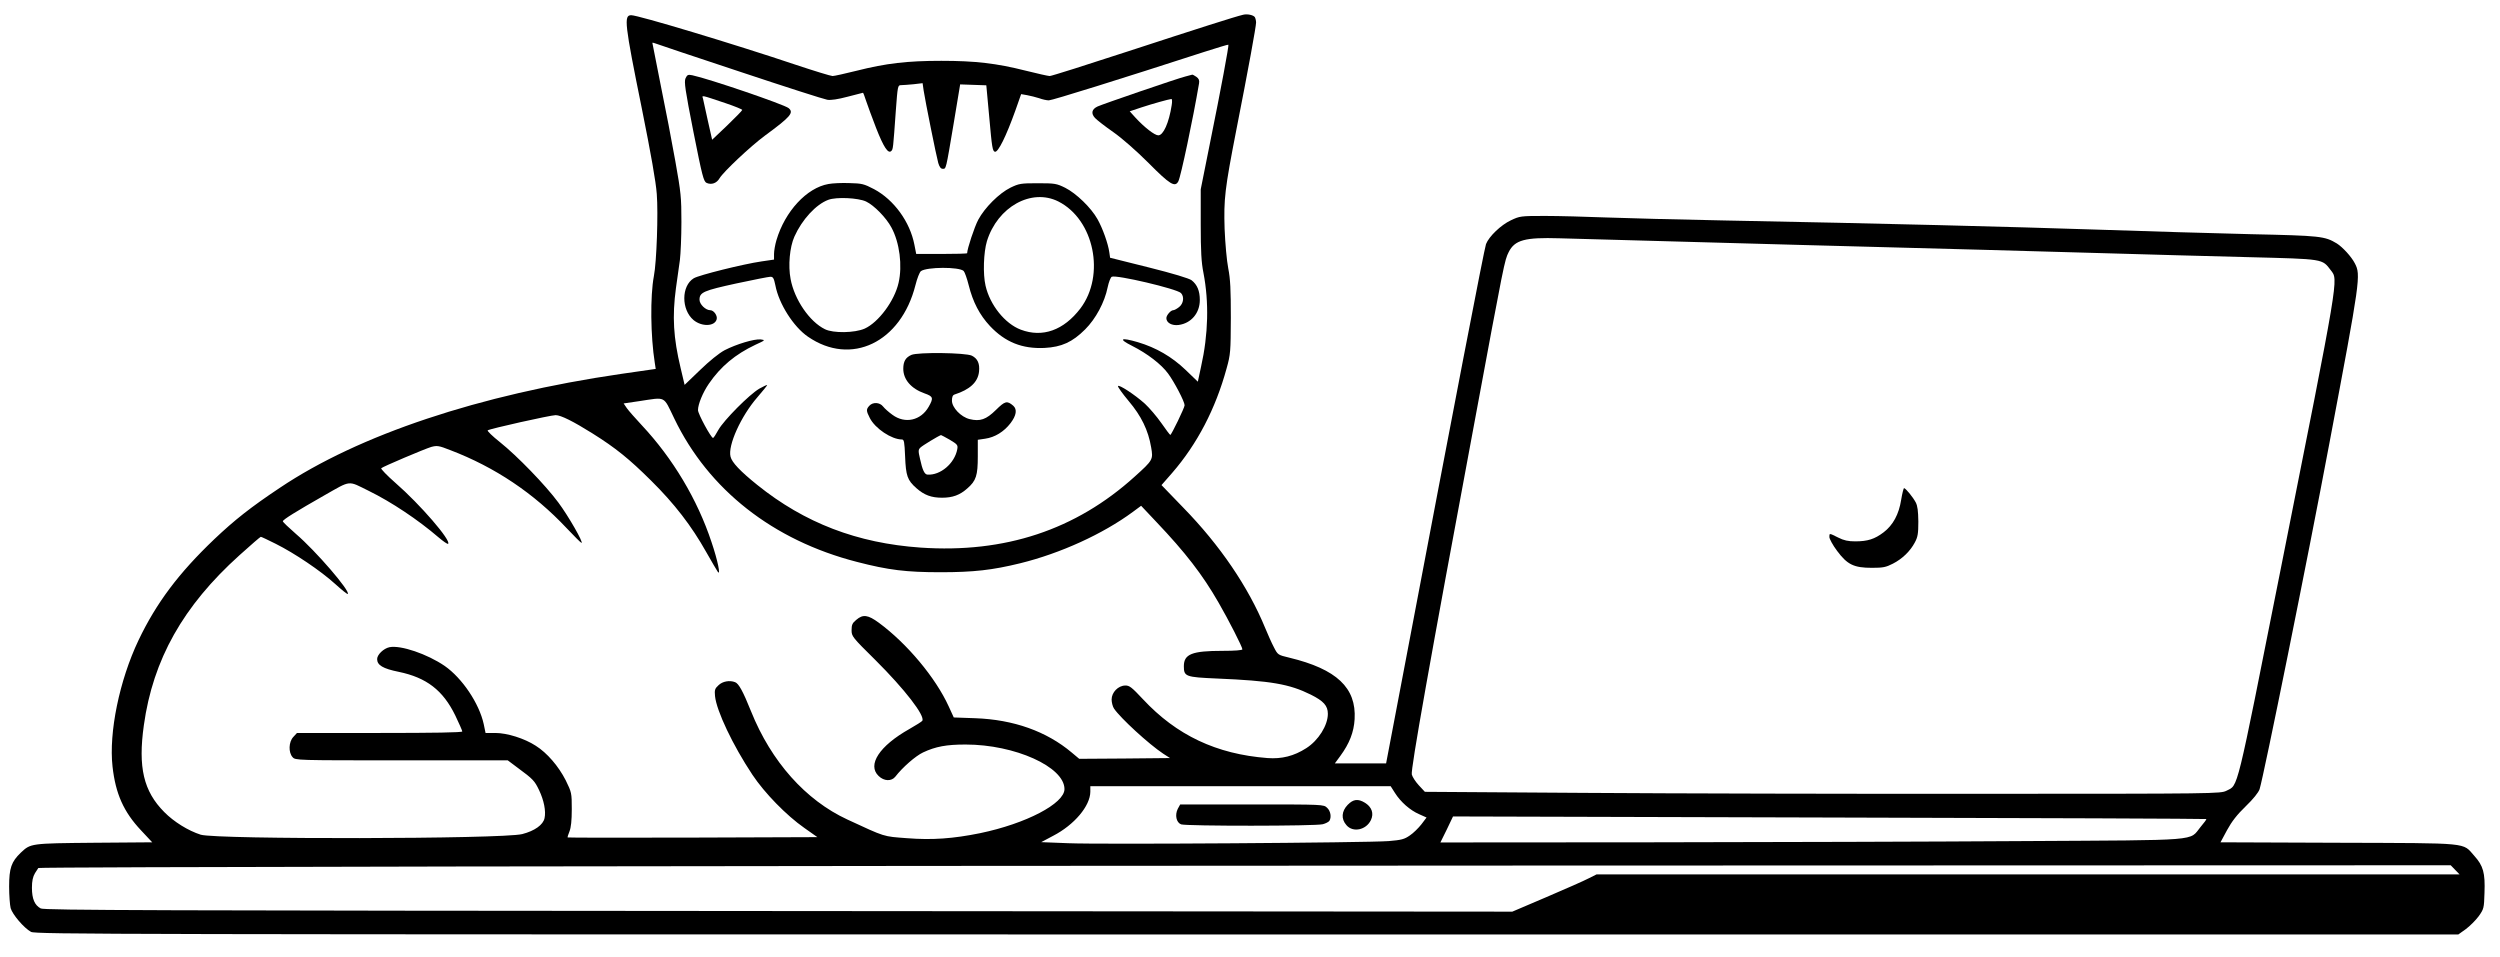
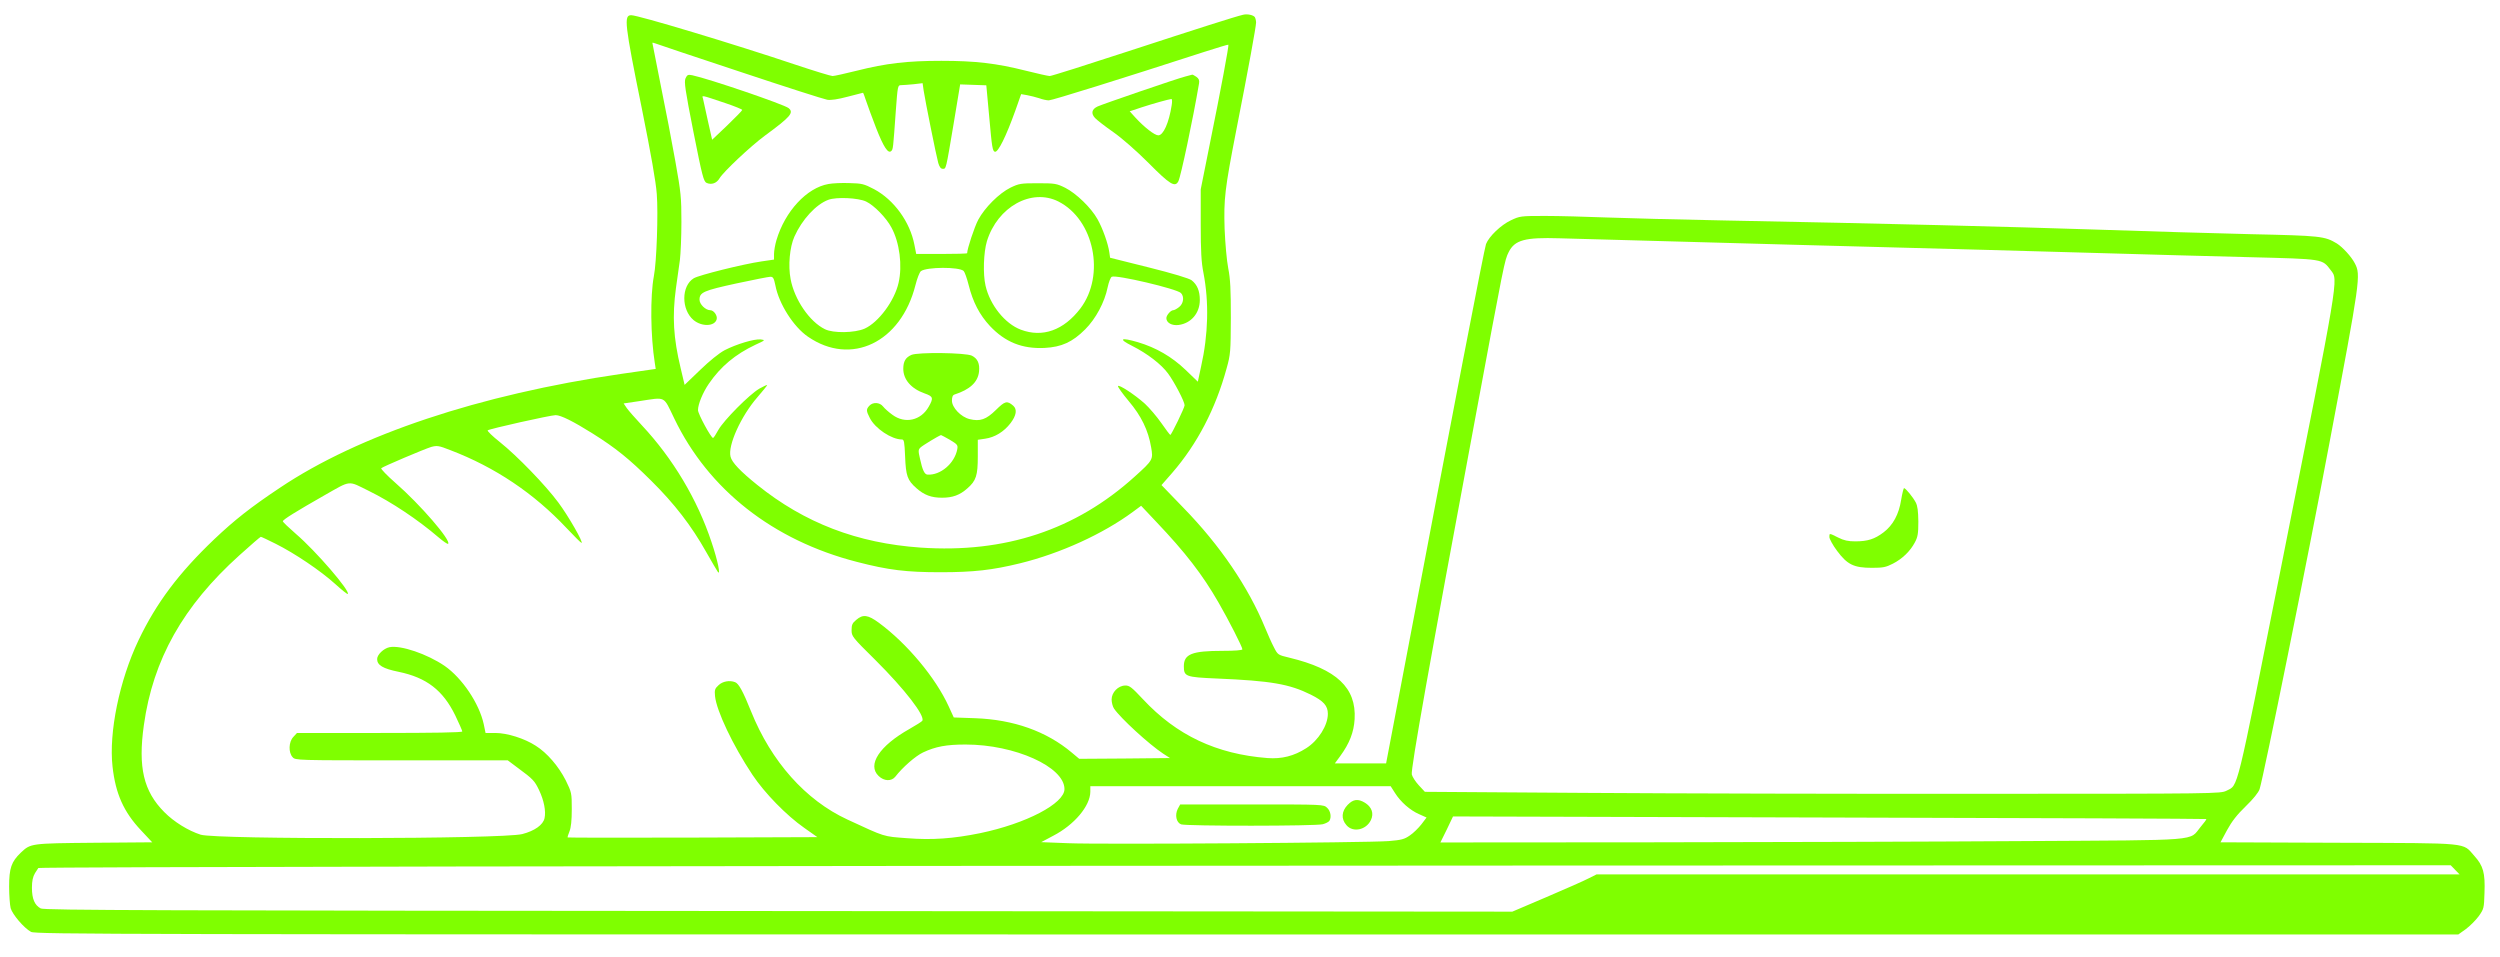
- <svg xmlns="http://www.w3.org/2000/svg" version="1.0" viewBox="0 0 1644 629" preserveAspectRatio="xMidYMid meet" width="100%">
+ <svg xmlns="http://www.w3.org/2000/svg" version="1.0" viewBox="0 0 1644 629" preserveAspectRatio="xMidYMid meet" width="100%" fill="chartreuse">
  <path d="M 817.5 9.7 c -5.2 1.2 -29.3 8.9 -75.2 23.9 c -27.5 9 -50.9 16.4 -52 16.4 c -1 0 -8.1 -1.6 -15.7 -3.5 c -19.4 -4.9 -33.3 -6.5 -55.6 -6.5 c -22.3 0 -36.2 1.6 -55.6 6.5 c -7.6 1.9 -14.8 3.5 -15.9 3.5 c -1.1 0 -12.2 -3.4 -24.5 -7.5 c -40.5 -13.6 -103.3 -32.5 -107.9 -32.5 c -5 0 -4.4 5.3 7 61.5 c 6 29.9 9.2 47.9 9.8 56.1 c 1 12.6 -0.1 44.8 -1.9 53.9 c -2.5 13.3 -2.2 39.6 0.6 57.2 l 0.6 3.9 l -22.9 3.3 c -93.1 13.6 -172.3 40 -224.3 74.9 c -19.2 12.8 -29.8 21.2 -43 33.7 c -23.5 22.4 -38.2 42 -49.9 66.5 c -12.6 26.5 -19.6 60.7 -17.1 83.1 c 2 17.9 7.3 29.8 18.8 42 l 7.3 7.8 l -38.3 0.3 c -42 0.4 -41.6 0.4 -48.2 6.6 c -6.1 5.9 -7.6 10 -7.6 22.2 c 0 5.8 0.5 12.2 1 14.2 c 1.2 4.2 8.8 13.1 13.4 15.6 c 2.9 1.6 50.3 1.7 799.6 1.7 l 796.6 0 l 4.9 -3.5 c 2.7 -2 6.5 -5.8 8.5 -8.5 c 3.4 -4.8 3.5 -5.3 3.8 -15.3 c 0.5 -13.3 -0.8 -17.8 -6.7 -24.4 c -8 -8.9 -1.5 -8.3 -89.2 -8.6 l -77.7 -0.3 l 4.3 -8 c 3.1 -5.7 6.6 -10.2 12.3 -15.7 c 5 -4.8 8.3 -9 9.1 -11.2 c 2.8 -9 31.5 -150.8 46 -228 c 20.3 -107.6 20.7 -110.1 16.6 -117.9 c -2.2 -4.3 -8 -10.6 -11.8 -13 c -8 -4.8 -10.6 -5.1 -56.5 -6.1 c -23.9 -0.6 -69.4 -1.9 -101.1 -3 c -57.5 -1.9 -139.3 -4 -244.1 -6 c -30.5 -0.6 -66.1 -1.5 -79 -2 c -12.9 -0.5 -30.9 -1 -40 -1 c -16.1 0 -16.6 0.1 -22.5 2.9 c -6.4 3 -14.3 10.5 -16.3 15.6 c -1.1 2.8 -21.2 107.2 -52.8 273.7 l -12.9 67.8 l -16.8 0 l -16.9 0 l 3.6 -4.9 c 6 -8.2 8.9 -15.6 9.4 -24.2 c 1.2 -20.6 -11.8 -32.9 -42.9 -40.4 c -7.5 -1.8 -7.6 -1.8 -10.2 -6.9 c -1.5 -2.8 -4 -8.5 -5.7 -12.6 c -11.1 -27 -29.7 -54.4 -53.9 -79.2 l -14.3 -14.8 l 7 -8 c 16.5 -19 28.6 -42.3 35.8 -68.7 c 2.6 -9.3 2.7 -11 2.8 -33.3 c 0 -18.6 -0.3 -25.4 -1.7 -32.5 c -1 -5.2 -2 -16.3 -2.4 -26 c -0.6 -19.7 0.1 -26 7.7 -65 c 7.9 -40.1 13 -68.1 13 -70.7 c 0 -1.2 -0.4 -2.8 -0.8 -3.5 c -0.9 -1.4 -5 -2.3 -7.7 -1.6 z m -331.1 37.4 c 29.7 9.9 55.6 18.2 57.6 18.5 c 2.4 0.4 7 -0.3 13.4 -2 c 5.4 -1.4 9.9 -2.6 10.1 -2.6 c 0.2 0 1.1 2.4 2 5.2 c 1 2.9 3.9 11 6.6 17.9 c 5 12.8 8 17.2 10 15.2 c 1.2 -1.2 1.2 -1.4 3 -26.6 c 1.2 -16.2 1.3 -16.7 3.4 -16.7 c 1.2 0 4.9 -0.3 8.2 -0.6 l 6 -0.7 l 0.7 4.9 c 1 6.6 8.3 43 9.6 47.6 c 0.8 2.6 1.7 3.8 2.9 3.8 c 2.3 0 2 1.3 7.2 -29.6 l 4.3 -25.9 l 8.6 0.3 l 8.6 0.3 l 2 21.7 c 1.7 19.1 2.1 21.7 3.7 22 c 2.1 0.4 7.3 -10.1 13.4 -27.1 l 3.8 -10.8 l 4 0.7 c 2.2 0.4 5.7 1.3 7.9 2 c 2.1 0.8 5 1.4 6.3 1.4 c 2.2 0 48 -14.3 102.3 -31.9 c 8.5 -2.7 15.6 -4.9 15.8 -4.7 c 0.4 0.5 -4.9 29.2 -12.1 64.6 l -6.1 30.5 l 0 23 c 0 17.7 0.4 25.1 1.8 32 c 3.7 19.3 3.2 40.4 -1.6 61.7 l -2.1 9.8 l -8.1 -7.8 c -9 -8.6 -19.3 -14.6 -31.4 -18.2 c -11.3 -3.3 -13 -2.2 -3.8 2.4 c 10.1 5.1 19.2 12.1 23.7 18.2 c 4.1 5.5 10.9 18.5 10.9 20.9 c 0 1.6 -8.7 19.5 -9.4 19.5 c -0.3 0 -2.9 -3.5 -5.9 -7.8 c -3 -4.3 -7.9 -10 -10.8 -12.7 c -6.8 -6.1 -17.3 -12.9 -17.7 -11.6 c -0.2 0.6 3 5 7 9.8 c 8.3 9.8 12.9 19.2 14.8 30.5 c 1.4 8 1.2 8.4 -10.8 19.2 c -38.8 35.1 -85.4 50.5 -140.8 46.7 c -41.7 -2.9 -76.3 -16.2 -107.4 -41.2 c -11.2 -9 -16.7 -14.8 -17.6 -18.6 c -1.9 -7.3 6.9 -26.7 17.6 -39 c 3.7 -4.3 6.7 -8 6.5 -8.1 c -0.2 -0.2 -2.5 0.9 -5.2 2.4 c -6.5 3.8 -23.3 20.7 -26.9 27.1 c -1.6 2.9 -3.1 5.3 -3.5 5.3 c -1.3 0 -9.9 -15.8 -9.9 -18.3 c 0 -3.9 3.2 -11.6 7.1 -17.3 c 7.8 -11.4 17.4 -19.4 30.7 -25.7 c 6.6 -3 6.6 -3.1 3.4 -3.5 c -4.3 -0.4 -15.9 3.1 -23.7 7.1 c -3.7 2 -9.9 7 -16.1 13 l -10.2 9.8 l -2.6 -11 c -4.8 -20 -5.6 -33.9 -3.1 -52.6 c 0.9 -6.1 2 -14.4 2.6 -18.5 c 0.5 -4.1 1 -15.4 1 -25 c 0 -16.1 -0.3 -19.3 -4 -40 c -2.2 -12.4 -6.5 -34.9 -9.6 -49.9 c -3 -15.1 -5.5 -27.7 -5.5 -27.9 c 0 -0.2 0.8 -0.1 1.8 0.3 c 0.9 0.4 26 8.8 55.6 18.6 z m 698.6 114 c 81.7 2.1 171 4.6 198.5 5.4 c 27.5 0.8 70.3 2 95 2.6 c 50.2 1.3 48.4 1 54.3 8.7 c 4.9 6.5 5.8 1.5 -33.1 196.9 c -29.7 149.4 -27.7 141.2 -35.6 145.3 c -3.9 1.9 -6.3 2 -160.3 2 c -86 0.1 -203.7 -0.2 -261.6 -0.6 l -105.2 -0.7 l -4 -4.3 c -2.2 -2.4 -4.2 -5.5 -4.6 -7.1 c -0.8 -3.1 11.7 -73.6 41.2 -231.5 c 19.8 -106.7 19.8 -106.5 22.5 -112 c 4 -8 10.7 -9.8 33.4 -9.1 c 6.1 0.2 77.8 2.2 159.5 4.4 z m -741.6 114.1 c 22.5 46.8 64.9 80.1 120.1 94.3 c 20.8 5.4 32.4 6.8 55 6.8 c 21.7 0 34.1 -1.4 52.4 -5.9 c 26.4 -6.5 54.3 -19.2 74.1 -33.8 l 5.4 -4 l 9.9 10.5 c 19.2 20.2 30.5 34.8 41.1 53.3 c 6.6 11.4 15.6 29.1 15.6 30.6 c 0 0.6 -4.9 1 -13.1 1 c -20 0 -25.4 2.1 -25.4 10.1 c 0 6.8 1.1 7.2 21.8 8.1 c 35.5 1.5 47.6 3.6 61.7 10.6 c 8.4 4.2 11.2 7.3 11.2 12.6 c 0 7.6 -6.2 17.5 -14.2 22.6 c -8.1 5.2 -16.1 7.2 -25.5 6.5 c -33.6 -2.6 -59.8 -15 -81.9 -38.7 c -7.4 -7.9 -8.9 -9.1 -11.7 -9 c -4.6 0.1 -8.9 4.5 -8.9 9.2 c 0 1.9 0.7 4.7 1.6 6 c 4.3 6.3 22.8 23.3 32.3 29.6 l 4.5 2.9 l -29.9 0.3 l -29.8 0.2 l -4.9 -4.1 c -16.6 -14 -38.3 -21.7 -63.5 -22.6 l -14.1 -0.5 l -3.3 -7.2 c -8.6 -18.9 -27.4 -41.4 -46 -55.1 c -7.1 -5.2 -10.4 -5.7 -14.8 -1.9 c -2.6 2.1 -3.1 3.3 -3.1 6.8 c 0 4 0.4 4.6 15.6 19.6 c 19.4 19.3 32.9 36.8 30.9 40 c -0.3 0.5 -4.1 2.9 -8.5 5.4 c -19.7 11.1 -27.9 23.6 -20.2 30.9 c 3.6 3.5 8.5 3.6 11 0.4 c 4.7 -6.1 13.3 -13.6 18.2 -15.9 c 8.3 -3.9 15.4 -5.2 28 -5.2 c 32.4 0 65 14.7 65 29.3 c 0 9.5 -25.2 22.7 -55.5 29 c -17.7 3.6 -31.5 4.6 -48 3.3 c -16 -1.2 -14 -0.6 -39.3 -12.3 c -27.4 -12.7 -50 -38 -63.3 -71.1 c -5.3 -13.2 -8.1 -18.3 -10.5 -19.2 c -3.6 -1.4 -8.2 -0.6 -10.9 2 c -2.4 2.2 -2.7 3.1 -2.3 7.2 c 1 9.7 11.7 32.3 24.6 51.7 c 8 12 22.3 26.7 34.2 35 l 8.5 6 l -81.9 0.3 c -45.1 0.1 -82.1 0.1 -82.3 -0.1 c -0.2 -0.2 0.4 -2 1.2 -4 c 1 -2.5 1.5 -7.1 1.5 -14.6 c 0 -10.7 -0.1 -11 -4 -19 c -4.7 -9.2 -12.2 -18 -19.7 -22.7 c -7.4 -4.8 -18.8 -8.4 -26.6 -8.4 l -6.4 0 l -1.2 -5.8 c -3 -13.7 -14.2 -30.3 -25.7 -38.3 c -11.4 -7.8 -28.9 -13.8 -36.3 -12.3 c -3.8 0.8 -8.1 4.9 -8.1 7.8 c 0 4 3.8 6.3 14.2 8.4 c 18.3 3.8 29.1 12.1 37.2 28.7 c 2.5 5.2 4.6 10 4.6 10.5 c 0 0.7 -19 1 -54.3 1 l -54.4 0 l -2.4 2.6 c -3.1 3.3 -3.3 10.2 -0.5 13.3 c 1.9 2.1 2 2.1 71.7 2.1 l 69.8 0 l 6.8 5.1 c 9.8 7.2 10.9 8.4 13.8 14.5 c 3.2 6.7 4.6 13.8 3.6 18.4 c -0.9 4.4 -6.5 8.4 -14.7 10.5 c -13.2 3.3 -201 3.6 -211.4 0.4 c -8.2 -2.6 -17.7 -8.5 -24 -14.9 c -13.6 -13.7 -17.3 -29.4 -13.4 -57.1 c 6 -43.2 25.8 -78.4 62.9 -111.8 c 7.4 -6.7 13.7 -12.1 14 -12.1 c 0.4 0 4.8 2.1 9.8 4.6 c 12.4 6.2 29.5 17.7 39.1 26.4 c 4.3 3.9 8 6.9 8.3 6.6 c 1.8 -1.8 -21 -28.3 -34.1 -39.5 c -4.7 -4.1 -8.6 -7.8 -8.6 -8.3 c 0 -1.1 8.8 -6.5 27.2 -17 c 18 -10.2 15.3 -9.9 29.3 -3 c 14.9 7.3 32.4 19 45.8 30.5 c 3.2 2.7 6 4.7 6.4 4.3 c 2.1 -2.1 -18.4 -25.9 -34.6 -40 c -5.6 -4.9 -9.8 -9.3 -9.4 -9.7 c 1.2 -1.1 28.3 -12.6 32.9 -14 c 3.8 -1 4.9 -0.9 12.5 2.1 c 29.4 11.2 55 28.4 76.5 51.3 c 5 5.3 9.4 9.7 9.8 9.7 c 1.5 0 -8.7 -17.8 -15.2 -26.5 c -8.5 -11.5 -27.1 -30.7 -38.5 -39.8 c -4.8 -3.8 -8.4 -7.3 -8 -7.7 c 1.2 -1 41.4 -10 44.7 -10 c 3.4 0 11.6 4.1 24.2 12 c 15.3 9.6 24.2 16.8 38.5 31 c 15.4 15.2 26.7 29.9 36.3 47 c 3.6 6.3 7 12.2 7.6 13 c 2.1 3 0 -7.4 -4.1 -19.5 c -9.3 -28.1 -25.5 -55.1 -45.8 -76.8 c -4.2 -4.5 -8.7 -9.6 -9.9 -11.3 l -2.1 -3.1 l 10.2 -1.5 c 18 -2.7 15.7 -3.8 23.1 11.4 z m 473.9 246.2 c 3.7 5.9 9.9 11.4 15.9 14 l 4.9 2.2 l -3.4 4.5 c -1.9 2.4 -5.3 5.8 -7.6 7.3 c -3.6 2.5 -5.5 3 -13.9 3.7 c -14.4 1.1 -189.8 2.3 -210.6 1.4 l -17.9 -0.7 l 7.9 -4.2 c 13.9 -7.2 24.3 -19.6 24.4 -28.9 l 0 -3.7 l 98.8 0 l 98.7 0 l 2.8 4.4 z m 533.6 17.2 c 0.2 0.2 -1.5 2.5 -3.8 5.2 c -7.8 9.4 2.5 8.6 -116.6 9.3 c -57.7 0.4 -167.6 0.7 -244.1 0.8 l -139.2 0.1 l 4.2 -8.5 l 4.1 -8.6 l 247.5 0.7 c 136.1 0.3 247.7 0.8 247.9 1 z m 163.6 33.4 l 2.9 3 l -283.7 0 l -283.8 0 l -5.2 2.6 c -2.8 1.5 -15.3 7 -27.7 12.3 l -22.5 9.6 l -482.5 -0.4 c -411.5 -0.3 -482.9 -0.5 -485.2 -1.7 c -4 -2.1 -5.8 -6.3 -5.8 -13.6 c 0 -4.5 0.6 -7.2 2 -9.6 c 1.1 -1.7 2.1 -3.3 2.2 -3.4 c 0.8 -0.7 410.8 -1.4 961.9 -1.6 l 624.5 -0.2 l 2.9 3 z" />
  <path d="M 450.8 51.5 c -1 2.3 -0.3 7.3 5.2 35.2 c 5.8 29.2 6.7 32.7 8.7 33.6 c 3.2 1.4 6.6 0.2 8.5 -3.1 c 2.6 -4.3 20.2 -20.9 29.8 -28 c 16.9 -12.4 19.2 -15.1 15.6 -18.1 c -2.9 -2.4 -52.4 -19.3 -63.3 -21.6 c -2.9 -0.6 -3.4 -0.3 -4.5 2 z m 26.5 16.4 c 5.9 2 10.8 4 10.8 4.4 c 0 0.4 -4.5 5 -9.9 10.2 l -9.9 9.4 l -2.8 -12.4 c -1.5 -6.9 -2.9 -13.5 -3.2 -14.6 c -0.7 -2.4 -2 -2.7 15 3 z" />
  <path d="M 779.5 50.3 c -5.3 1.3 -54.2 18.1 -57.7 19.7 c -3.9 1.8 -4.5 4.6 -1.7 7.6 c 1.3 1.4 6.6 5.5 11.9 9.2 c 5.6 3.9 15.1 12.2 23.3 20.4 c 14.1 14.2 17.4 16.2 19.6 12 c 1.6 -3.1 9.6 -40.8 13.6 -64.4 c 0.3 -2 -0.1 -3.1 -1.8 -4.3 c -1.2 -0.8 -2.4 -1.5 -2.7 -1.4 c -0.3 0.1 -2.3 0.6 -4.5 1.2 z m -9 18.9 c -1.8 11.6 -5.5 19.8 -8.8 19.8 c -2.4 0 -9.1 -5.2 -15 -11.6 l -3.8 -4.2 l 7.8 -2.6 c 7.3 -2.4 17.7 -5.3 19.6 -5.5 c 0.5 -0.1 0.6 1.8 0.2 4.1 z" />
  <path d="M 544.8 121 c -14.3 2.5 -28.6 18 -34.2 36.9 c -0.9 3 -1.6 7.1 -1.6 9.1 l 0 3.7 l -8.2 1.2 c -11.8 1.7 -41.2 9 -44.6 11.1 c -8.2 5 -8.3 20.6 -0.1 27.5 c 5.5 4.5 14 4.2 15.2 -0.6 c 0.6 -2.3 -1.9 -5.9 -4.2 -5.9 c -3.1 0 -7.1 -3.9 -7.1 -6.9 c 0 -4.9 2.7 -6 24.2 -10.7 c 11.2 -2.4 21.3 -4.4 22.4 -4.4 c 1.8 0 2.3 0.9 3.3 5.7 c 2.3 12.1 11.9 27.2 21.4 33.7 c 28.4 19.6 61.2 3.8 70.7 -33.9 c 1.1 -4.4 2.7 -8.5 3.6 -9.2 c 3.8 -2.8 25.2 -2.9 28.1 -0.1 c 0.7 0.7 2.2 4.9 3.3 9.3 c 2.8 11.2 7.2 19.6 14 26.9 c 10 10.6 21.2 15.1 35.9 14.4 c 11.2 -0.6 18.3 -3.8 26.7 -12.2 c 7 -7 12.8 -17.8 14.8 -27.7 c 0.7 -3.3 1.9 -6.5 2.7 -6.9 c 2.7 -1.5 42.7 7.9 45.5 10.7 c 2.3 2.4 1.7 6.9 -1.2 9.2 c -1.5 1.2 -3.2 2.1 -3.9 2.1 c -1.6 0 -4.5 3.3 -4.5 5.2 c 0 3.1 3.7 5.1 8.1 4.5 c 8.2 -1.1 13.9 -7.8 13.9 -16.4 c 0 -6 -1.7 -10.1 -5.4 -13 c -1.5 -1.2 -12.4 -4.5 -28 -8.4 l -25.6 -6.4 l -0.5 -3.5 c -0.8 -5.8 -4.4 -15.9 -7.8 -21.9 c -4.2 -7.5 -13.9 -16.9 -21.2 -20.6 c -5.7 -2.8 -6.7 -3 -18 -3 c -11.2 0 -12.4 0.2 -18 2.9 c -7.5 3.7 -16.9 13.1 -21.2 21.1 c -2.5 4.7 -7.3 19.2 -7.3 22 c 0 0.3 -7.5 0.5 -16.8 0.5 l -16.7 0 l -1.2 -6.1 c -2.9 -15 -13.4 -29.5 -26.5 -36.5 c -6.7 -3.5 -8 -3.8 -16.3 -4 c -4.9 -0.2 -11.1 0.1 -13.7 0.6 z m 151.2 11.5 c 23.5 11.9 31 48.4 14.5 70.3 c -11 14.4 -24.9 19.4 -39.2 14 c -10.4 -3.9 -20.3 -16.2 -23.2 -28.9 c -1.8 -7.7 -1.3 -22 0.9 -29.3 c 7 -22.6 29.3 -35 47 -26.1 z m -126.5 0 c 5.3 2.5 13.3 10.7 16.7 17.1 c 5.4 9.9 7.3 25.1 4.7 36.4 c -2.7 11.9 -13.2 26 -22.3 30.1 c -6.6 2.9 -20.7 3.1 -26.1 0.4 c -10.1 -4.9 -20.1 -19.5 -22.6 -33 c -1.7 -8.8 -0.6 -21 2.5 -27.9 c 5 -11.2 14.2 -21.2 22.3 -24.2 c 5.4 -2 19.6 -1.3 24.8 1.1 z" />
  <path d="M 599.3 233.4 c -3.8 1.7 -5.3 4.3 -5.3 9.1 c 0 7.1 5.2 13.1 14 16.2 c 5.7 2 6 3 2.7 8.8 c -5.1 9 -15.5 11.4 -23.8 5.3 c -2.4 -1.7 -5.2 -4.2 -6.2 -5.5 c -2.2 -2.8 -6.7 -3 -9 -0.5 c -2.2 2.4 -2.1 3.4 0.3 8.1 c 3.5 6.9 14.3 14.1 21.1 14.1 c 1.4 0 1.7 1.5 2.1 11.2 c 0.5 12.7 1.5 15.6 7.4 20.8 c 5.2 4.6 9.9 6.3 16.9 6.3 c 6.9 0 11.7 -1.7 16.7 -6.2 c 5.7 -5 6.8 -8.4 6.8 -20.9 l 0 -11 l 4.8 -0.7 c 6.4 -0.9 12.4 -4.6 16.7 -10.2 c 3.9 -5.1 4.5 -9.1 1.8 -11.5 c -4.1 -3.5 -5.4 -3.1 -11.4 2.8 c -6.4 6.3 -10.4 7.7 -17.3 6 c -5.7 -1.4 -11.6 -7.6 -11.6 -12.1 c 0 -2.5 0.5 -3.7 1.8 -4.1 c 9.9 -3.2 15.2 -8 16 -14.9 c 0.6 -5.4 -0.9 -8.7 -4.7 -10.6 c -4 -2 -35.6 -2.4 -39.8 -0.5 z m 25.3 55.8 c 5 3 5.4 3.5 4.9 6.2 c -1.7 9.3 -11.1 17.3 -19.6 16.7 c -1.9 -0.1 -3.3 -2.9 -4.9 -10.4 c -1.2 -5.1 -1.2 -6 0.3 -7.4 c 1.3 -1.3 11.7 -7.6 13.5 -8.2 c 0.2 0 2.8 1.4 5.8 3.1 z" />
  <path d="M 1250.2 328.7 c -1.5 9.5 -5.3 16.6 -11.6 21.4 c -5.8 4.4 -10.4 5.9 -18.6 5.9 c -4.6 0 -7.5 -0.6 -11.2 -2.5 c -6 -3 -5.8 -3 -5.8 -0.3 c 0.1 1.3 2.3 5.4 5.1 9.1 c 6.7 9 11 11.1 22.9 11.1 c 7.3 0 9.2 -0.4 13.7 -2.7 c 6.3 -3.2 11.5 -8.3 14.5 -14 c 1.9 -3.5 2.3 -5.7 2.3 -13.7 c -0.1 -6.9 -0.5 -10.3 -1.7 -12.6 c -2 -3.7 -6.7 -9.4 -7.7 -9.4 c -0.3 0 -1.2 3.4 -1.9 7.7 z" />
  <path d="M 886.2 529.3 c -4 4.2 -4.4 9.2 -0.8 13.3 c 4.3 5.1 13 3.2 16.1 -3.3 c 2.1 -4.4 0.6 -8.6 -3.9 -11.4 c -4.6 -2.8 -7.7 -2.4 -11.4 1.4 z" />
  <path d="M 774.5 531.9 c -2 4 -1 9 2.2 10.2 c 3.3 1.2 88.9 1.2 93.2 -0.1 c 1.9 -0.5 3.8 -1.5 4.3 -2.2 c 1.5 -2.4 0.8 -6.5 -1.5 -8.6 c -2.3 -2.2 -2.4 -2.2 -49.5 -2.2 l -47.1 0 l -1.6 2.9 z" />
</svg>
